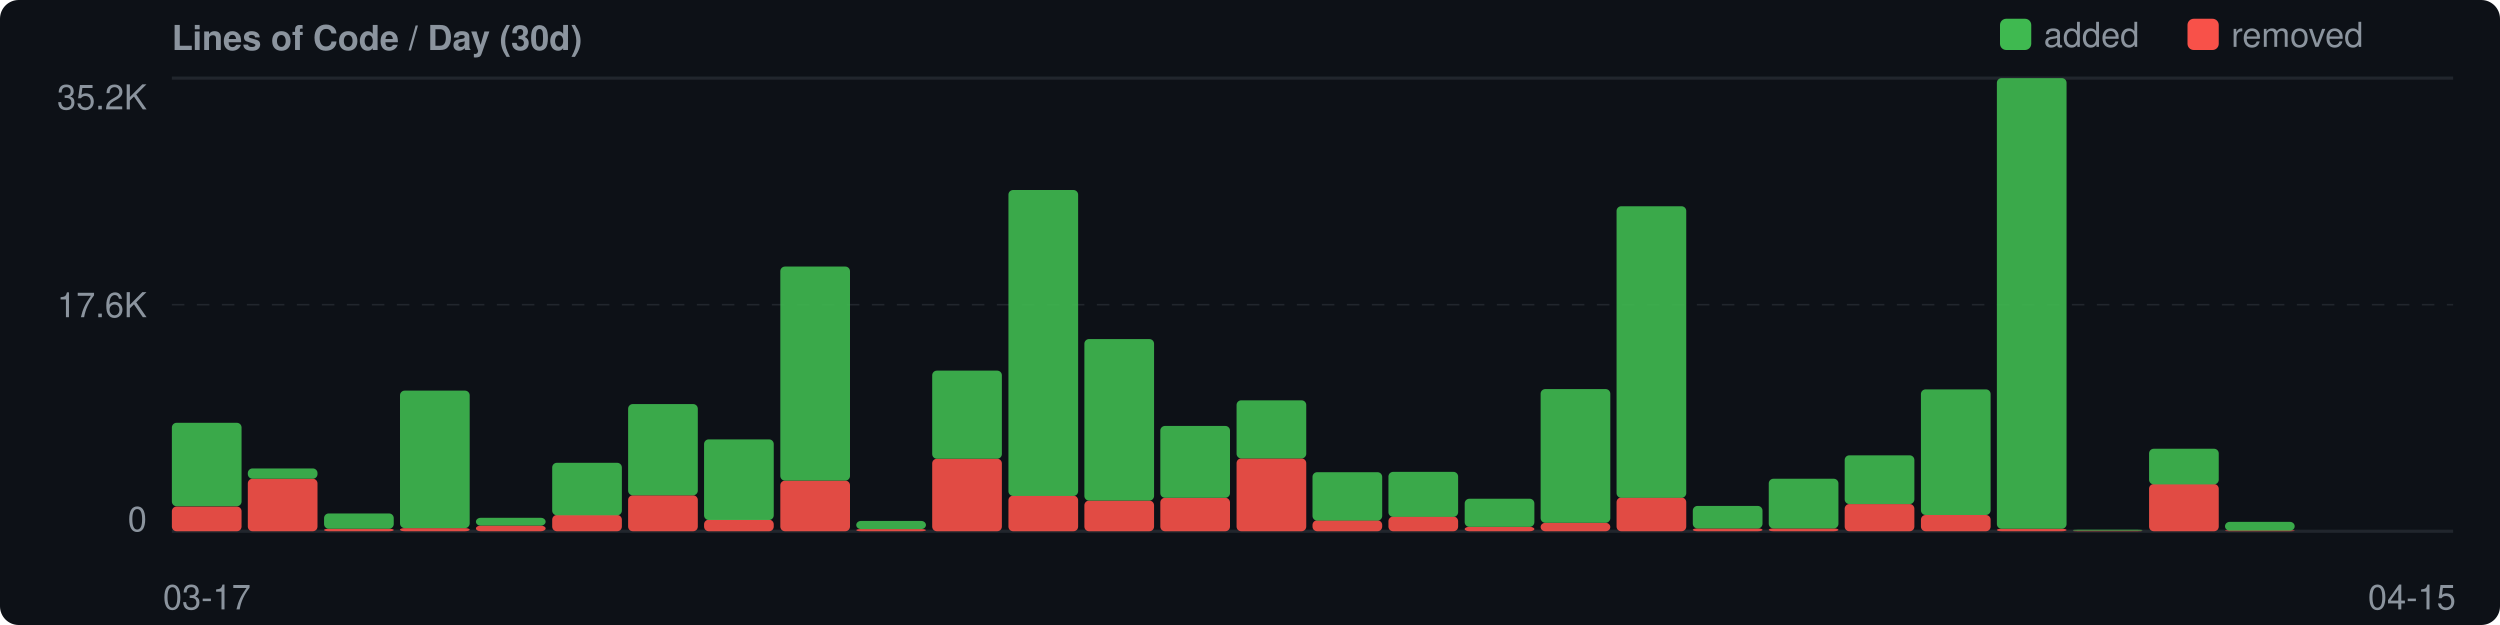
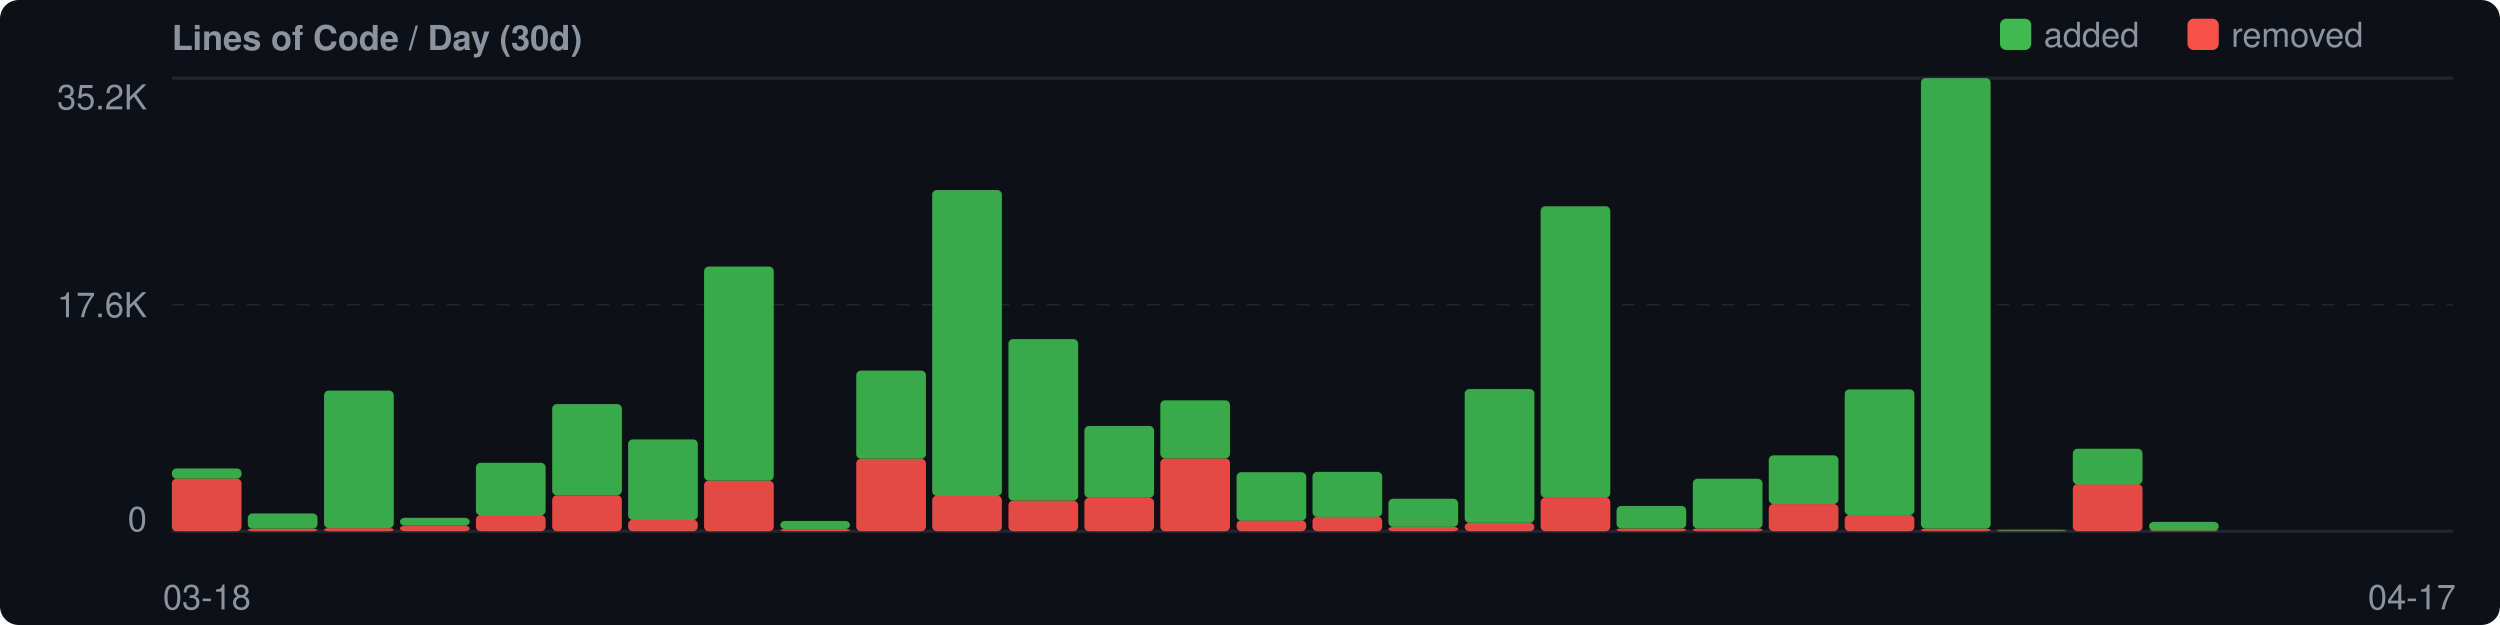
<svg xmlns="http://www.w3.org/2000/svg" width="800" height="200" viewBox="0 0 800 200">
  <rect width="800" height="200" fill="#0d1117" rx="6" />
  <style>text { font-family: system-ui, -apple-system, 'Segoe UI', Helvetica, Arial, sans-serif; fill: #8b949e; font-size: 11px; }</style>
  <text x="55" y="16" fill="#c9d1d9" font-size="13" font-weight="600">Lines of Code / Day (30d)</text>
  <rect x="640" y="6" width="10" height="10" fill="#3fb950" rx="2" />
  <text x="654" y="15" font-size="10" fill="#c9d1d9">added</text>
  <rect x="700" y="6" width="10" height="10" fill="#f85149" rx="2" />
  <text x="714" y="15" font-size="10" fill="#c9d1d9">removed</text>
  <text x="47" y="35" text-anchor="end" font-size="10">35.2K</text>
  <text x="47" y="170" text-anchor="end" font-size="10">0</text>
  <line x1="55" y1="25" x2="785" y2="25" stroke="#21262d" stroke-width="1" />
  <line x1="55" y1="170" x2="785" y2="170" stroke="#21262d" stroke-width="1" />
  <line x1="55" y1="97.5" x2="785" y2="97.5" stroke="#21262d" stroke-width="0.5" stroke-dasharray="4,4" />
  <text x="47" y="101.5" text-anchor="end" font-size="10">17.6K</text>
-   <rect x="55.0" y="162.1" width="22.3" height="7.9" fill="#f85149" rx="1.5" opacity="0.9" />
-   <rect x="55.0" y="135.3" width="22.3" height="26.7" fill="#3fb950" rx="1.5" opacity="0.9" />
-   <text x="66.2" y="195" text-anchor="middle" font-size="10">03-17</text>
-   <rect x="79.3" y="153.2" width="22.3" height="16.8" fill="#f85149" rx="1.5" opacity="0.9" />
-   <rect x="79.3" y="149.9" width="22.3" height="3.3" fill="#3fb950" rx="1.5" opacity="0.9" />
-   <rect x="103.7" y="169.2" width="22.3" height="0.8" fill="#f85149" rx="1.5" opacity="0.9" />
-   <rect x="103.7" y="164.3" width="22.3" height="4.9" fill="#3fb950" rx="1.5" opacity="0.9" />
-   <rect x="128.0" y="169.0" width="22.3" height="1.0" fill="#f85149" rx="1.5" opacity="0.9" />
-   <rect x="128.0" y="125.0" width="22.3" height="44.0" fill="#3fb950" rx="1.5" opacity="0.9" />
-   <rect x="152.3" y="168.2" width="22.3" height="1.8" fill="#f85149" rx="1.5" opacity="0.9" />
-   <rect x="152.3" y="165.7" width="22.3" height="2.5" fill="#3fb950" rx="1.5" opacity="0.9" />
-   <rect x="176.7" y="164.8" width="22.3" height="5.2" fill="#f85149" rx="1.5" opacity="0.9" />
-   <rect x="176.7" y="148.1" width="22.3" height="16.8" fill="#3fb950" rx="1.5" opacity="0.9" />
-   <rect x="201.0" y="158.5" width="22.3" height="11.5" fill="#f85149" rx="1.5" opacity="0.9" />
-   <rect x="201.0" y="129.3" width="22.3" height="29.2" fill="#3fb950" rx="1.5" opacity="0.9" />
-   <rect x="225.3" y="166.3" width="22.3" height="3.7" fill="#f85149" rx="1.5" opacity="0.9" />
-   <rect x="225.3" y="140.6" width="22.3" height="25.8" fill="#3fb950" rx="1.5" opacity="0.9" />
-   <rect x="249.7" y="153.8" width="22.3" height="16.2" fill="#f85149" rx="1.5" opacity="0.9" />
-   <rect x="249.7" y="85.3" width="22.3" height="68.5" fill="#3fb950" rx="1.5" opacity="0.9" />
-   <rect x="274.0" y="169.3" width="22.3" height="0.7" fill="#f85149" rx="1.5" opacity="0.9" />
-   <rect x="274.0" y="166.7" width="22.3" height="2.6" fill="#3fb950" rx="1.5" opacity="0.9" />
-   <rect x="298.3" y="146.8" width="22.3" height="23.2" fill="#f85149" rx="1.5" opacity="0.9" />
-   <rect x="298.3" y="118.6" width="22.3" height="28.2" fill="#3fb950" rx="1.5" opacity="0.9" />
-   <rect x="322.7" y="158.6" width="22.3" height="11.4" fill="#f85149" rx="1.5" opacity="0.9" />
-   <rect x="322.7" y="60.8" width="22.3" height="97.9" fill="#3fb950" rx="1.5" opacity="0.9" />
-   <rect x="347.0" y="160.2" width="22.3" height="9.8" fill="#f85149" rx="1.5" opacity="0.9" />
-   <rect x="347.0" y="108.5" width="22.3" height="51.7" fill="#3fb950" rx="1.5" opacity="0.9" />
-   <rect x="371.3" y="159.3" width="22.3" height="10.7" fill="#f85149" rx="1.5" opacity="0.9" />
-   <rect x="371.3" y="136.3" width="22.3" height="23.0" fill="#3fb950" rx="1.5" opacity="0.9" />
-   <rect x="395.7" y="146.7" width="22.3" height="23.3" fill="#f85149" rx="1.5" opacity="0.9" />
-   <rect x="395.7" y="128.1" width="22.3" height="18.6" fill="#3fb950" rx="1.5" opacity="0.9" />
-   <rect x="420.0" y="166.5" width="22.3" height="3.5" fill="#f85149" rx="1.5" opacity="0.9" />
-   <rect x="420.0" y="151.1" width="22.3" height="15.5" fill="#3fb950" rx="1.5" opacity="0.9" />
-   <rect x="444.3" y="165.3" width="22.3" height="4.7" fill="#f85149" rx="1.5" opacity="0.9" />
-   <rect x="444.3" y="151.0" width="22.3" height="14.4" fill="#3fb950" rx="1.5" opacity="0.9" />
-   <rect x="468.7" y="168.6" width="22.3" height="1.4" fill="#f85149" rx="1.5" opacity="0.9" />
-   <rect x="468.7" y="159.6" width="22.3" height="9.0" fill="#3fb950" rx="1.5" opacity="0.9" />
-   <rect x="493.0" y="167.3" width="22.3" height="2.7" fill="#f85149" rx="1.5" opacity="0.9" />
-   <rect x="493.0" y="124.5" width="22.3" height="42.8" fill="#3fb950" rx="1.5" opacity="0.9" />
-   <rect x="517.3" y="159.2" width="22.3" height="10.8" fill="#f85149" rx="1.5" opacity="0.9" />
-   <rect x="517.3" y="66.0" width="22.3" height="93.3" fill="#3fb950" rx="1.5" opacity="0.9" />
+   <rect x="55.0" y="153.2" width="22.3" height="16.8" fill="#f85149" rx="1.5" opacity="0.9" />
+   <rect x="55.0" y="149.9" width="22.3" height="3.3" fill="#3fb950" rx="1.5" opacity="0.9" />
+   <text x="66.2" y="195" text-anchor="middle" font-size="10">03-18</text>
+   <rect x="79.3" y="169.2" width="22.3" height="0.8" fill="#f85149" rx="1.5" opacity="0.9" />
+   <rect x="79.3" y="164.3" width="22.3" height="4.9" fill="#3fb950" rx="1.5" opacity="0.9" />
+   <rect x="103.7" y="169.0" width="22.3" height="1.0" fill="#f85149" rx="1.5" opacity="0.9" />
+   <rect x="103.7" y="125.0" width="22.3" height="44.0" fill="#3fb950" rx="1.5" opacity="0.9" />
+   <rect x="128.0" y="168.2" width="22.3" height="1.8" fill="#f85149" rx="1.5" opacity="0.9" />
+   <rect x="128.0" y="165.7" width="22.3" height="2.5" fill="#3fb950" rx="1.5" opacity="0.9" />
+   <rect x="152.3" y="164.8" width="22.3" height="5.2" fill="#f85149" rx="1.5" opacity="0.9" />
+   <rect x="152.3" y="148.1" width="22.3" height="16.8" fill="#3fb950" rx="1.5" opacity="0.9" />
+   <rect x="176.7" y="158.5" width="22.3" height="11.5" fill="#f85149" rx="1.5" opacity="0.9" />
+   <rect x="176.7" y="129.3" width="22.3" height="29.2" fill="#3fb950" rx="1.5" opacity="0.9" />
+   <rect x="201.0" y="166.3" width="22.3" height="3.7" fill="#f85149" rx="1.5" opacity="0.9" />
+   <rect x="201.0" y="140.6" width="22.3" height="25.8" fill="#3fb950" rx="1.5" opacity="0.9" />
+   <rect x="225.3" y="153.8" width="22.3" height="16.2" fill="#f85149" rx="1.5" opacity="0.9" />
+   <rect x="225.3" y="85.3" width="22.3" height="68.5" fill="#3fb950" rx="1.5" opacity="0.9" />
+   <rect x="249.7" y="169.3" width="22.3" height="0.7" fill="#f85149" rx="1.5" opacity="0.9" />
+   <rect x="249.7" y="166.7" width="22.3" height="2.6" fill="#3fb950" rx="1.5" opacity="0.9" />
+   <rect x="274.0" y="146.8" width="22.3" height="23.2" fill="#f85149" rx="1.5" opacity="0.9" />
+   <rect x="274.0" y="118.6" width="22.3" height="28.2" fill="#3fb950" rx="1.5" opacity="0.9" />
+   <rect x="298.3" y="158.6" width="22.3" height="11.4" fill="#f85149" rx="1.5" opacity="0.9" />
+   <rect x="298.3" y="60.8" width="22.3" height="97.9" fill="#3fb950" rx="1.5" opacity="0.9" />
+   <rect x="322.7" y="160.2" width="22.3" height="9.8" fill="#f85149" rx="1.5" opacity="0.9" />
+   <rect x="322.7" y="108.5" width="22.3" height="51.7" fill="#3fb950" rx="1.5" opacity="0.9" />
+   <rect x="347.0" y="159.3" width="22.3" height="10.7" fill="#f85149" rx="1.5" opacity="0.9" />
+   <rect x="347.0" y="136.3" width="22.3" height="23.0" fill="#3fb950" rx="1.5" opacity="0.9" />
+   <rect x="371.3" y="146.7" width="22.3" height="23.3" fill="#f85149" rx="1.5" opacity="0.9" />
+   <rect x="371.3" y="128.1" width="22.3" height="18.6" fill="#3fb950" rx="1.5" opacity="0.9" />
+   <rect x="395.7" y="166.5" width="22.3" height="3.5" fill="#f85149" rx="1.5" opacity="0.9" />
+   <rect x="395.7" y="151.1" width="22.3" height="15.5" fill="#3fb950" rx="1.5" opacity="0.9" />
+   <rect x="420.0" y="165.3" width="22.3" height="4.7" fill="#f85149" rx="1.5" opacity="0.9" />
+   <rect x="420.0" y="151.0" width="22.3" height="14.4" fill="#3fb950" rx="1.5" opacity="0.9" />
+   <rect x="444.3" y="168.6" width="22.3" height="1.4" fill="#f85149" rx="1.5" opacity="0.9" />
+   <rect x="444.3" y="159.6" width="22.3" height="9.0" fill="#3fb950" rx="1.5" opacity="0.9" />
+   <rect x="468.7" y="167.3" width="22.3" height="2.7" fill="#f85149" rx="1.5" opacity="0.9" />
+   <rect x="468.7" y="124.5" width="22.3" height="42.8" fill="#3fb950" rx="1.5" opacity="0.9" />
+   <rect x="493.0" y="159.2" width="22.3" height="10.8" fill="#f85149" rx="1.5" opacity="0.9" />
+   <rect x="493.0" y="66.0" width="22.3" height="93.3" fill="#3fb950" rx="1.5" opacity="0.9" />
+   <rect x="517.3" y="169.1" width="22.3" height="0.9" fill="#f85149" rx="1.5" opacity="0.9" />
+   <rect x="517.3" y="161.9" width="22.3" height="7.2" fill="#3fb950" rx="1.5" opacity="0.9" />
  <rect x="541.7" y="169.1" width="22.3" height="0.9" fill="#f85149" rx="1.5" opacity="0.9" />
-   <rect x="541.7" y="161.9" width="22.3" height="7.2" fill="#3fb950" rx="1.5" opacity="0.9" />
-   <rect x="566.0" y="169.1" width="22.3" height="0.9" fill="#f85149" rx="1.5" opacity="0.9" />
-   <rect x="566.0" y="153.2" width="22.3" height="15.9" fill="#3fb950" rx="1.5" opacity="0.9" />
-   <rect x="590.3" y="161.3" width="22.3" height="8.7" fill="#f85149" rx="1.5" opacity="0.9" />
-   <rect x="590.3" y="145.7" width="22.3" height="15.6" fill="#3fb950" rx="1.5" opacity="0.9" />
-   <rect x="614.7" y="164.8" width="22.3" height="5.2" fill="#f85149" rx="1.5" opacity="0.9" />
-   <rect x="614.7" y="124.6" width="22.3" height="40.2" fill="#3fb950" rx="1.5" opacity="0.9" />
-   <rect x="639.0" y="169.2" width="22.3" height="0.8" fill="#f85149" rx="1.5" opacity="0.9" />
-   <rect x="639.0" y="25.0" width="22.3" height="144.2" fill="#3fb950" rx="1.5" opacity="0.9" />
-   <rect x="663.3" y="169.8" width="22.3" height="0.2" fill="#f85149" rx="1.5" opacity="0.9" />
-   <rect x="663.3" y="169.5" width="22.3" height="0.3" fill="#3fb950" rx="1.5" opacity="0.9" />
-   <rect x="687.7" y="154.9" width="22.3" height="15.1" fill="#f85149" rx="1.5" opacity="0.9" />
-   <rect x="687.7" y="143.6" width="22.3" height="11.4" fill="#3fb950" rx="1.5" opacity="0.9" />
-   <rect x="712.0" y="169.7" width="22.3" height="0.3" fill="#f85149" rx="1.5" opacity="0.9" />
-   <rect x="712.0" y="167.0" width="22.3" height="2.8" fill="#3fb950" rx="1.5" opacity="0.9" />
-   <text x="771.8" y="195" text-anchor="middle" font-size="10">04-15</text>
+   <rect x="541.7" y="153.2" width="22.3" height="15.9" fill="#3fb950" rx="1.5" opacity="0.9" />
+   <rect x="566.0" y="161.3" width="22.3" height="8.7" fill="#f85149" rx="1.5" opacity="0.9" />
+   <rect x="566.0" y="145.7" width="22.3" height="15.6" fill="#3fb950" rx="1.5" opacity="0.9" />
+   <rect x="590.3" y="164.8" width="22.3" height="5.2" fill="#f85149" rx="1.5" opacity="0.9" />
+   <rect x="590.3" y="124.6" width="22.3" height="40.2" fill="#3fb950" rx="1.5" opacity="0.9" />
+   <rect x="614.7" y="169.2" width="22.3" height="0.8" fill="#f85149" rx="1.5" opacity="0.9" />
+   <rect x="614.7" y="25.0" width="22.3" height="144.2" fill="#3fb950" rx="1.5" opacity="0.9" />
+   <rect x="639.0" y="169.8" width="22.3" height="0.2" fill="#f85149" rx="1.5" opacity="0.9" />
+   <rect x="639.0" y="169.5" width="22.3" height="0.3" fill="#3fb950" rx="1.5" opacity="0.9" />
+   <rect x="663.3" y="154.9" width="22.3" height="15.1" fill="#f85149" rx="1.5" opacity="0.9" />
+   <rect x="663.3" y="143.6" width="22.3" height="11.4" fill="#3fb950" rx="1.5" opacity="0.9" />
+   <rect x="687.7" y="169.7" width="22.3" height="0.3" fill="#f85149" rx="1.5" opacity="0.9" />
+   <rect x="687.7" y="167.0" width="22.3" height="2.8" fill="#3fb950" rx="1.5" opacity="0.9" />
+   <rect x="760.7" y="170.0" width="22.3" height="0.0" fill="#f85149" rx="1.5" opacity="0.9" />
+   <rect x="760.7" y="169.9" width="22.3" height="0.0" fill="#3fb950" rx="1.5" opacity="0.9" />
+   <text x="771.8" y="195" text-anchor="middle" font-size="10">04-17</text>
</svg>
